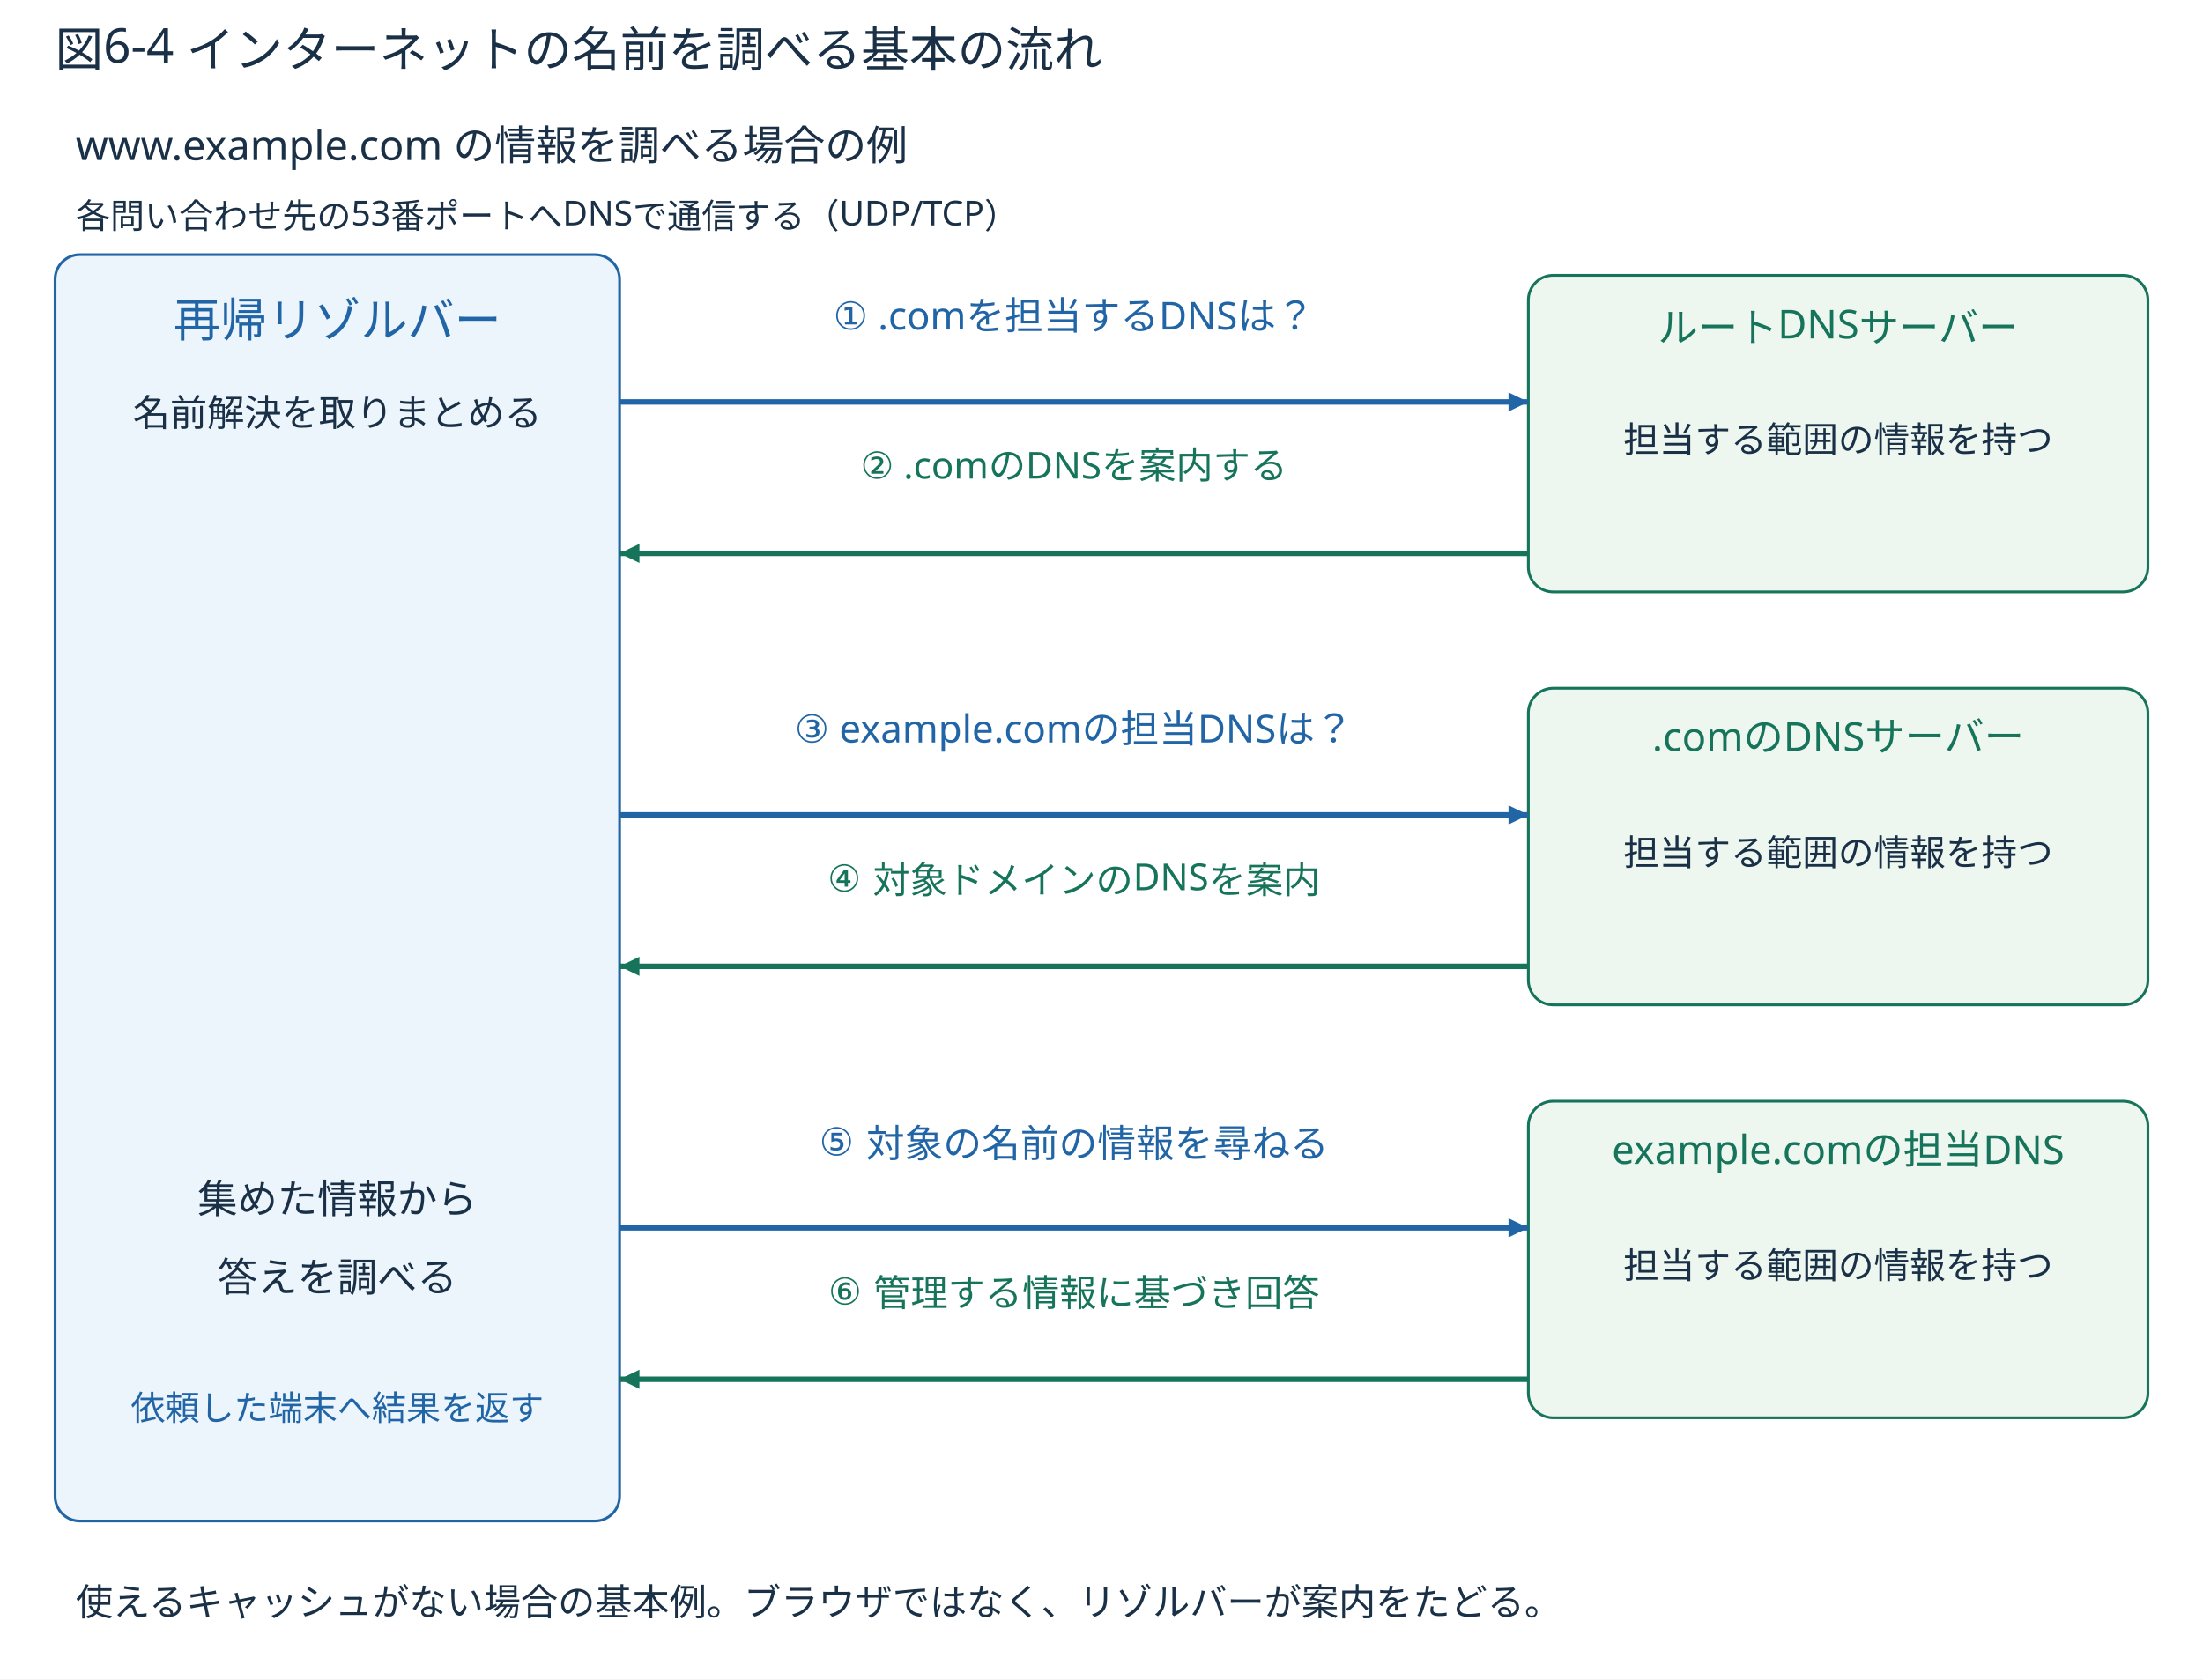
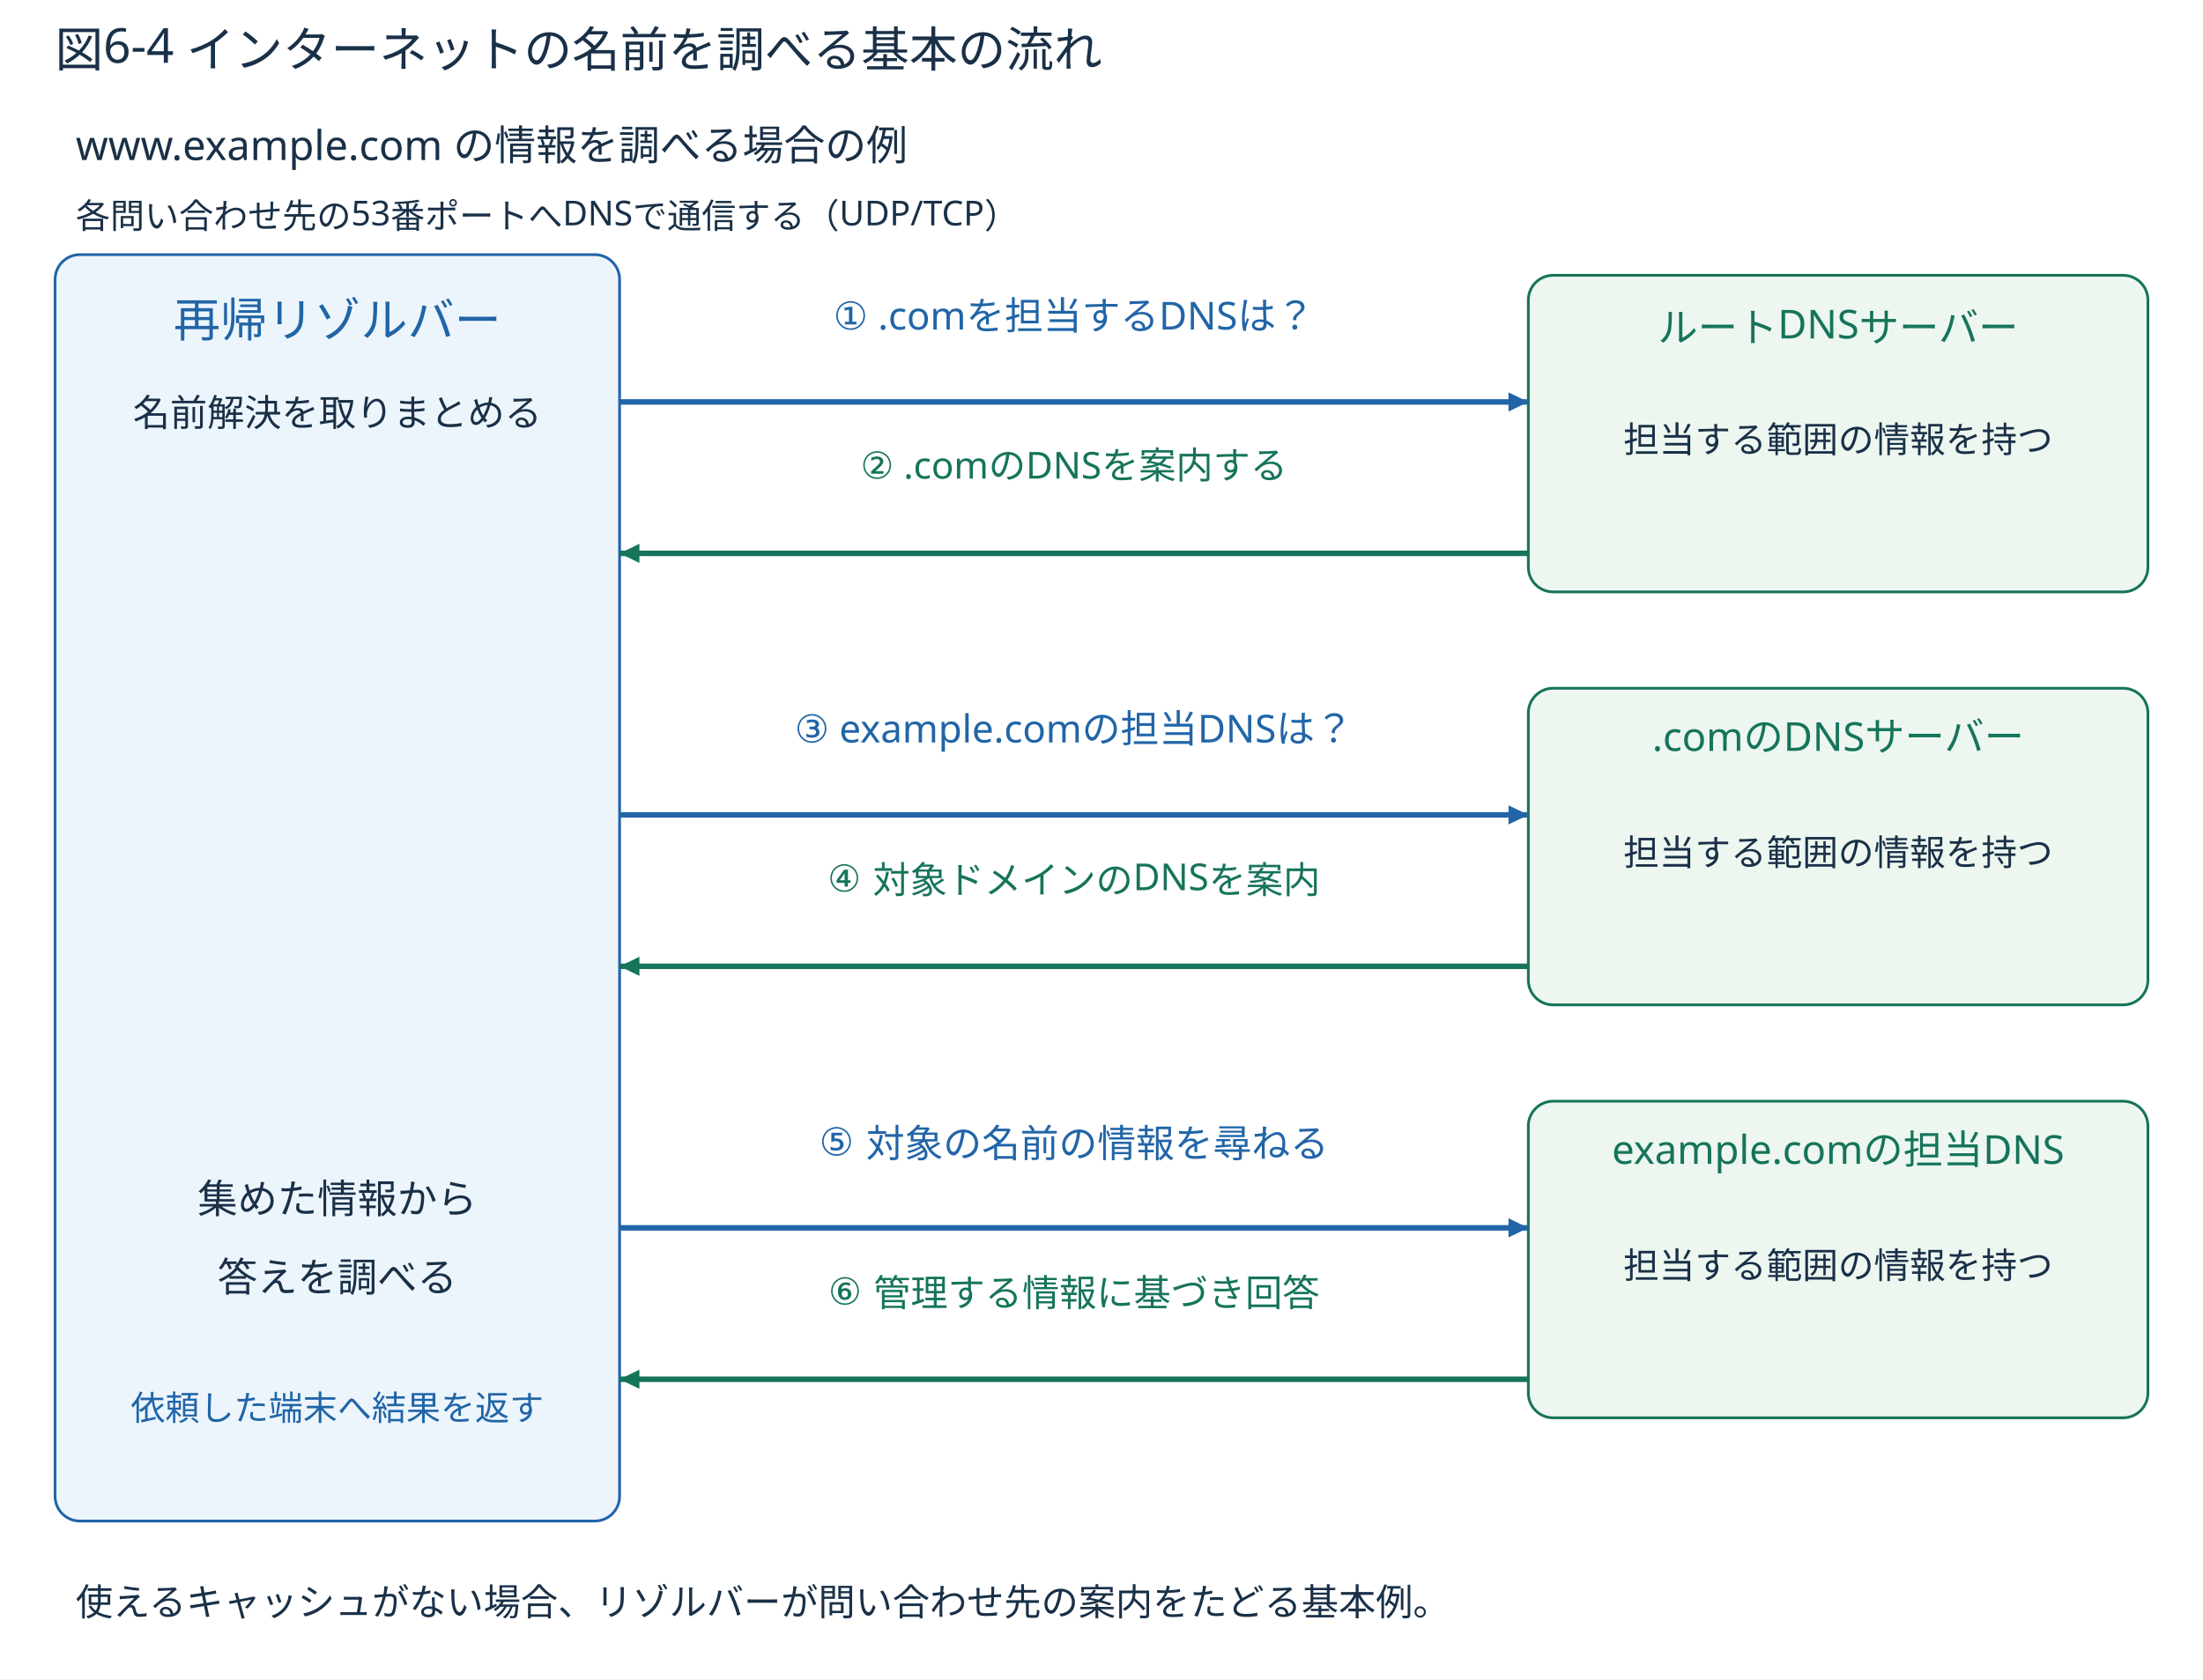
<svg xmlns="http://www.w3.org/2000/svg" width="1600" height="1220" viewBox="0 0 1600 1220" role="img">
  <rect width="100%" height="100%" fill="white" />
  <text x="40" y="18" fill="#193047" font-family="Noto Sans JP, sans-serif" font-size="35" dominant-baseline="text-before-edge" text-anchor="start">図6-4  インターネットの名前を調べる基本の流れ</text>
  <text x="55" y="93" fill="#193047" font-family="Noto Sans JP, sans-serif" font-size="30" dominant-baseline="text-before-edge" text-anchor="start">www.example.com の情報を調べる場合の例</text>
  <text x="55" y="144" fill="#193047" font-family="Noto Sans JP, sans-serif" font-size="25" dominant-baseline="text-before-edge" text-anchor="start">各問い合わせ先の53番ポートへDNSで通信する（UDP/TCP）</text>
  <rect x="40" y="185" width="410" height="920" rx="18" fill="#edf5fc" stroke="#2165a7" stroke-width="2" />
  <text x="245" y="215" fill="#2165a7" font-family="Noto Sans JP, sans-serif" font-size="34" dominant-baseline="text-before-edge" text-anchor="middle">再帰リゾルバー</text>
  <text x="245" y="286" fill="#193047" font-family="Noto Sans JP, sans-serif" font-size="27" dominant-baseline="text-before-edge" text-anchor="middle">名前解決を取りまとめる</text>
  <text x="245" y="856" fill="#193047" font-family="Noto Sans JP, sans-serif" font-size="29" dominant-baseline="text-before-edge" text-anchor="middle">集めた情報から</text>
  <text x="245" y="913" fill="#193047" font-family="Noto Sans JP, sans-serif" font-size="29" dominant-baseline="text-before-edge" text-anchor="middle">答えを調べる</text>
  <text x="245" y="1010" fill="#2165a7" font-family="Noto Sans JP, sans-serif" font-size="25" dominant-baseline="text-before-edge" text-anchor="middle">依頼した端末へ結果を返す</text>
  <rect x="1110" y="200" width="450" height="230" rx="18" fill="#edf7f0" stroke="#16745b" stroke-width="2" />
  <text x="1335" y="223" fill="#16745b" font-family="Noto Sans JP, sans-serif" font-size="29" dominant-baseline="text-before-edge" text-anchor="middle">ルートDNSサーバー</text>
  <text x="1335" y="306" fill="#193047" font-family="Noto Sans JP, sans-serif" font-size="26" dominant-baseline="text-before-edge" text-anchor="middle">担当する範囲の情報を持つ</text>
  <text x="780" y="220" fill="#2165a7" font-family="Noto Sans JP, sans-serif" font-size="28" dominant-baseline="text-before-edge" text-anchor="middle">① .comを担当するDNSは？</text>
  <polyline points="450,292 1110,292" fill="none" stroke="#2165a7" stroke-width="4" />
  <polygon points="1110,292 1095.593,298.959 1095.593,285.041" fill="#2165a7" />
  <text x="780" y="329" fill="#16745b" font-family="Noto Sans JP, sans-serif" font-size="27" dominant-baseline="text-before-edge" text-anchor="middle">② .comのDNSを案内する</text>
  <polyline points="1110,402 450,402" fill="none" stroke="#16745b" stroke-width="4" />
  <polygon points="450,402 464.407,395.041 464.407,408.959" fill="#16745b" />
  <rect x="1110" y="500" width="450" height="230" rx="18" fill="#edf7f0" stroke="#16745b" stroke-width="2" />
  <text x="1335" y="523" fill="#16745b" font-family="Noto Sans JP, sans-serif" font-size="29" dominant-baseline="text-before-edge" text-anchor="middle">.comのDNSサーバー</text>
  <text x="1335" y="606" fill="#193047" font-family="Noto Sans JP, sans-serif" font-size="26" dominant-baseline="text-before-edge" text-anchor="middle">担当する範囲の情報を持つ</text>
  <text x="780" y="520" fill="#2165a7" font-family="Noto Sans JP, sans-serif" font-size="28" dominant-baseline="text-before-edge" text-anchor="middle">③ example.comの担当DNSは？</text>
  <polyline points="450,592 1110,592" fill="none" stroke="#2165a7" stroke-width="4" />
  <polygon points="1110,592 1095.593,598.959 1095.593,585.041" fill="#2165a7" />
  <text x="780" y="629" fill="#16745b" font-family="Noto Sans JP, sans-serif" font-size="27" dominant-baseline="text-before-edge" text-anchor="middle">④ 対象ドメインのDNSを案内</text>
  <polyline points="1110,702 450,702" fill="none" stroke="#16745b" stroke-width="4" />
  <polygon points="450,702 464.407,695.041 464.407,708.959" fill="#16745b" />
  <rect x="1110" y="800" width="450" height="230" rx="18" fill="#edf7f0" stroke="#16745b" stroke-width="2" />
  <text x="1335" y="823" fill="#16745b" font-family="Noto Sans JP, sans-serif" font-size="29" dominant-baseline="text-before-edge" text-anchor="middle">example.comの担当DNS</text>
  <text x="1335" y="906" fill="#193047" font-family="Noto Sans JP, sans-serif" font-size="26" dominant-baseline="text-before-edge" text-anchor="middle">担当する範囲の情報を持つ</text>
  <text x="780" y="820" fill="#2165a7" font-family="Noto Sans JP, sans-serif" font-size="28" dominant-baseline="text-before-edge" text-anchor="middle">⑤ 対象の名前の情報を尋ねる</text>
  <polyline points="450,892 1110,892" fill="none" stroke="#2165a7" stroke-width="4" />
  <polygon points="1110,892 1095.593,898.959 1095.593,885.041" fill="#2165a7" />
  <text x="780" y="929" fill="#16745b" font-family="Noto Sans JP, sans-serif" font-size="27" dominant-baseline="text-before-edge" text-anchor="middle">⑥ 管理する情報に基づき回答</text>
  <polyline points="1110,1002 450,1002" fill="none" stroke="#16745b" stroke-width="4" />
  <polygon points="450,1002 464.407,995.041 464.407,1008.959" fill="#16745b" />
-   <text x="55" y="1150" fill="#193047" font-family="Noto Sans JP, sans-serif" font-size="27" dominant-baseline="text-before-edge" text-anchor="start">使えるキャッシュがない場合の基本例。ブラウザではなく、リゾルバーが案内をたどる。</text>
+   <text x="55" y="1150" fill="#193047" font-family="Noto Sans JP, sans-serif" font-size="27" dominant-baseline="text-before-edge" text-anchor="start">使えるキャッシュがない場合、リゾルバーが問い合わせ先の案内をたどる基本例。</text>
</svg>
